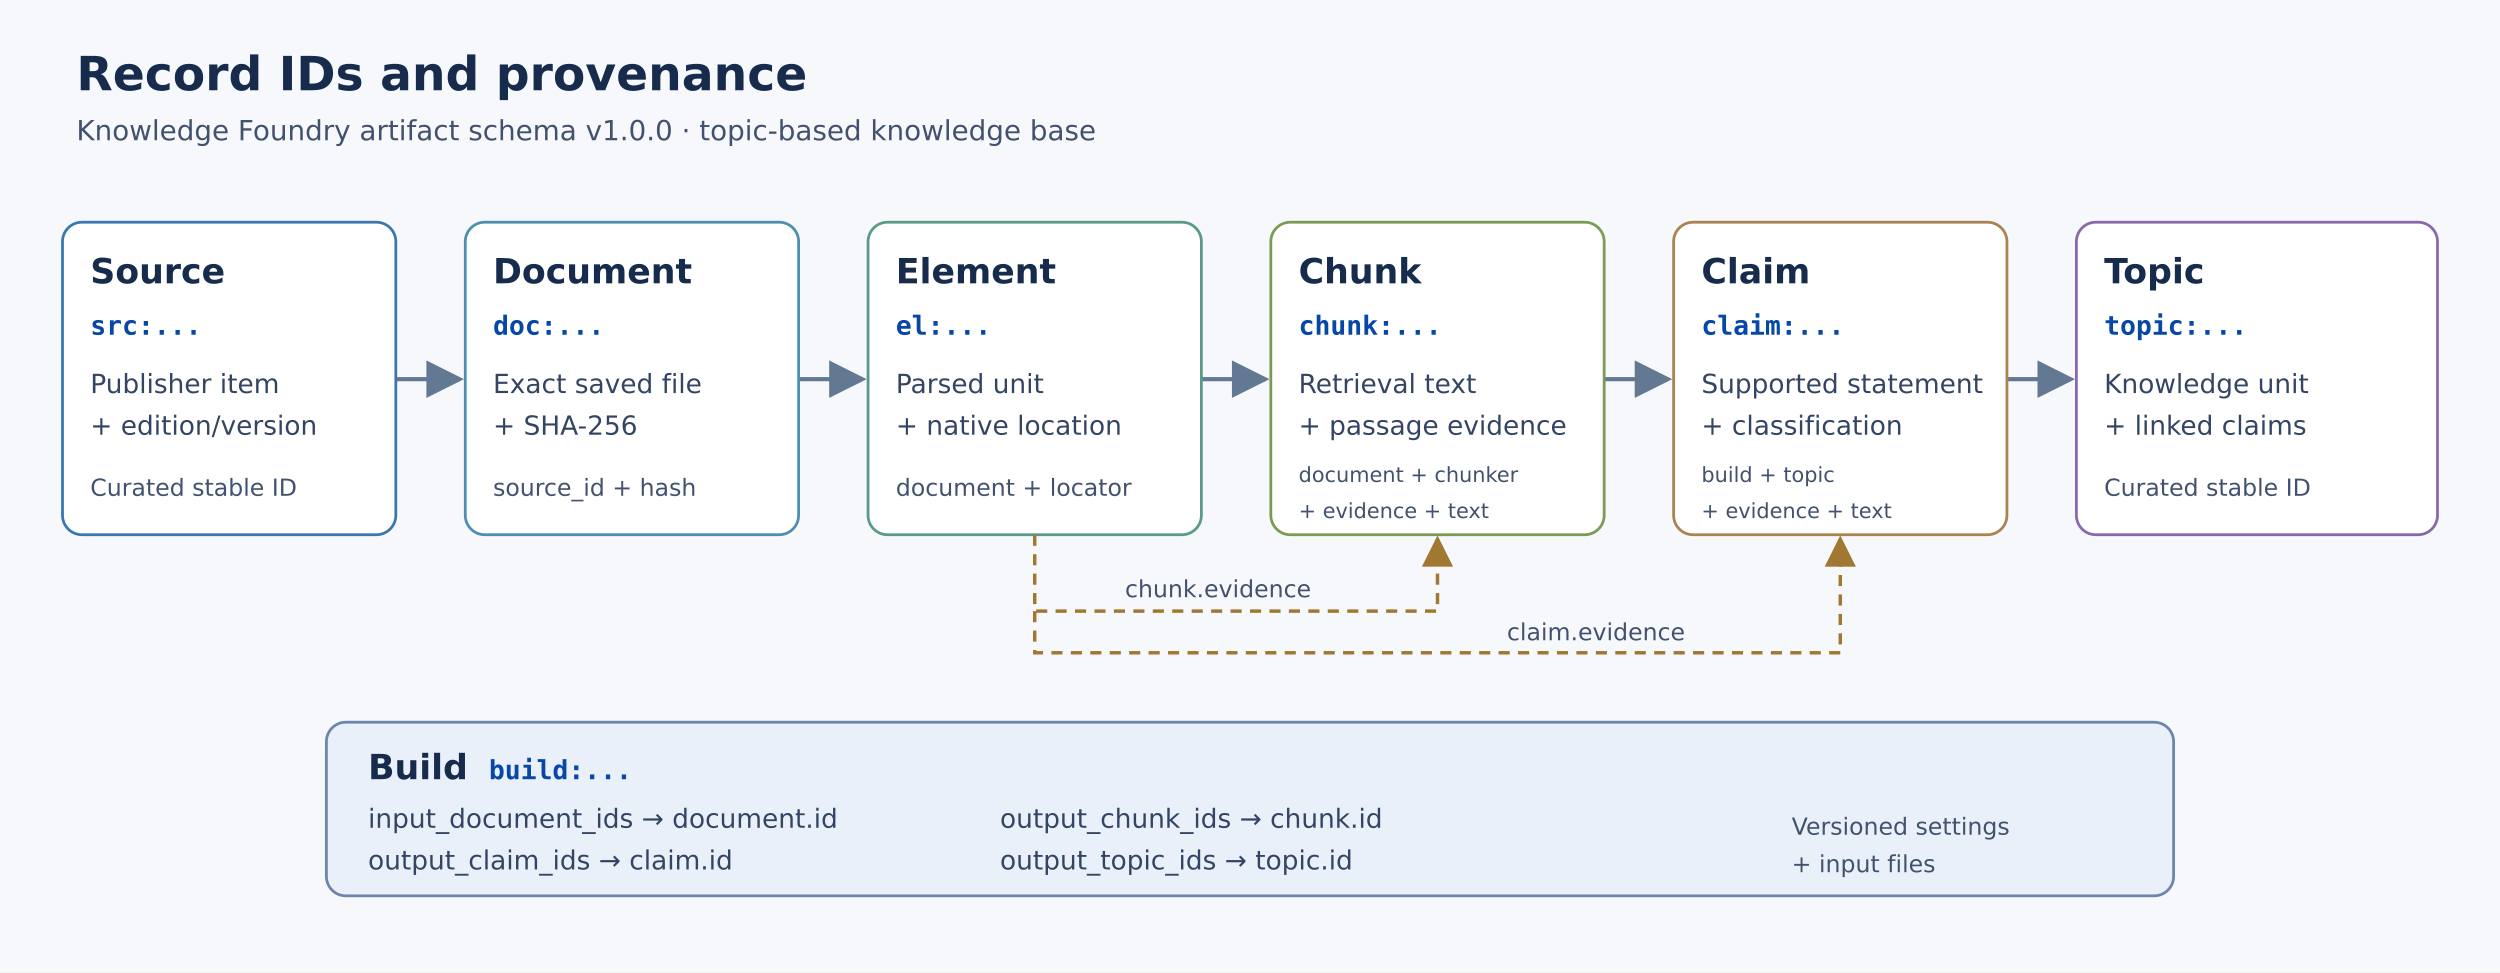
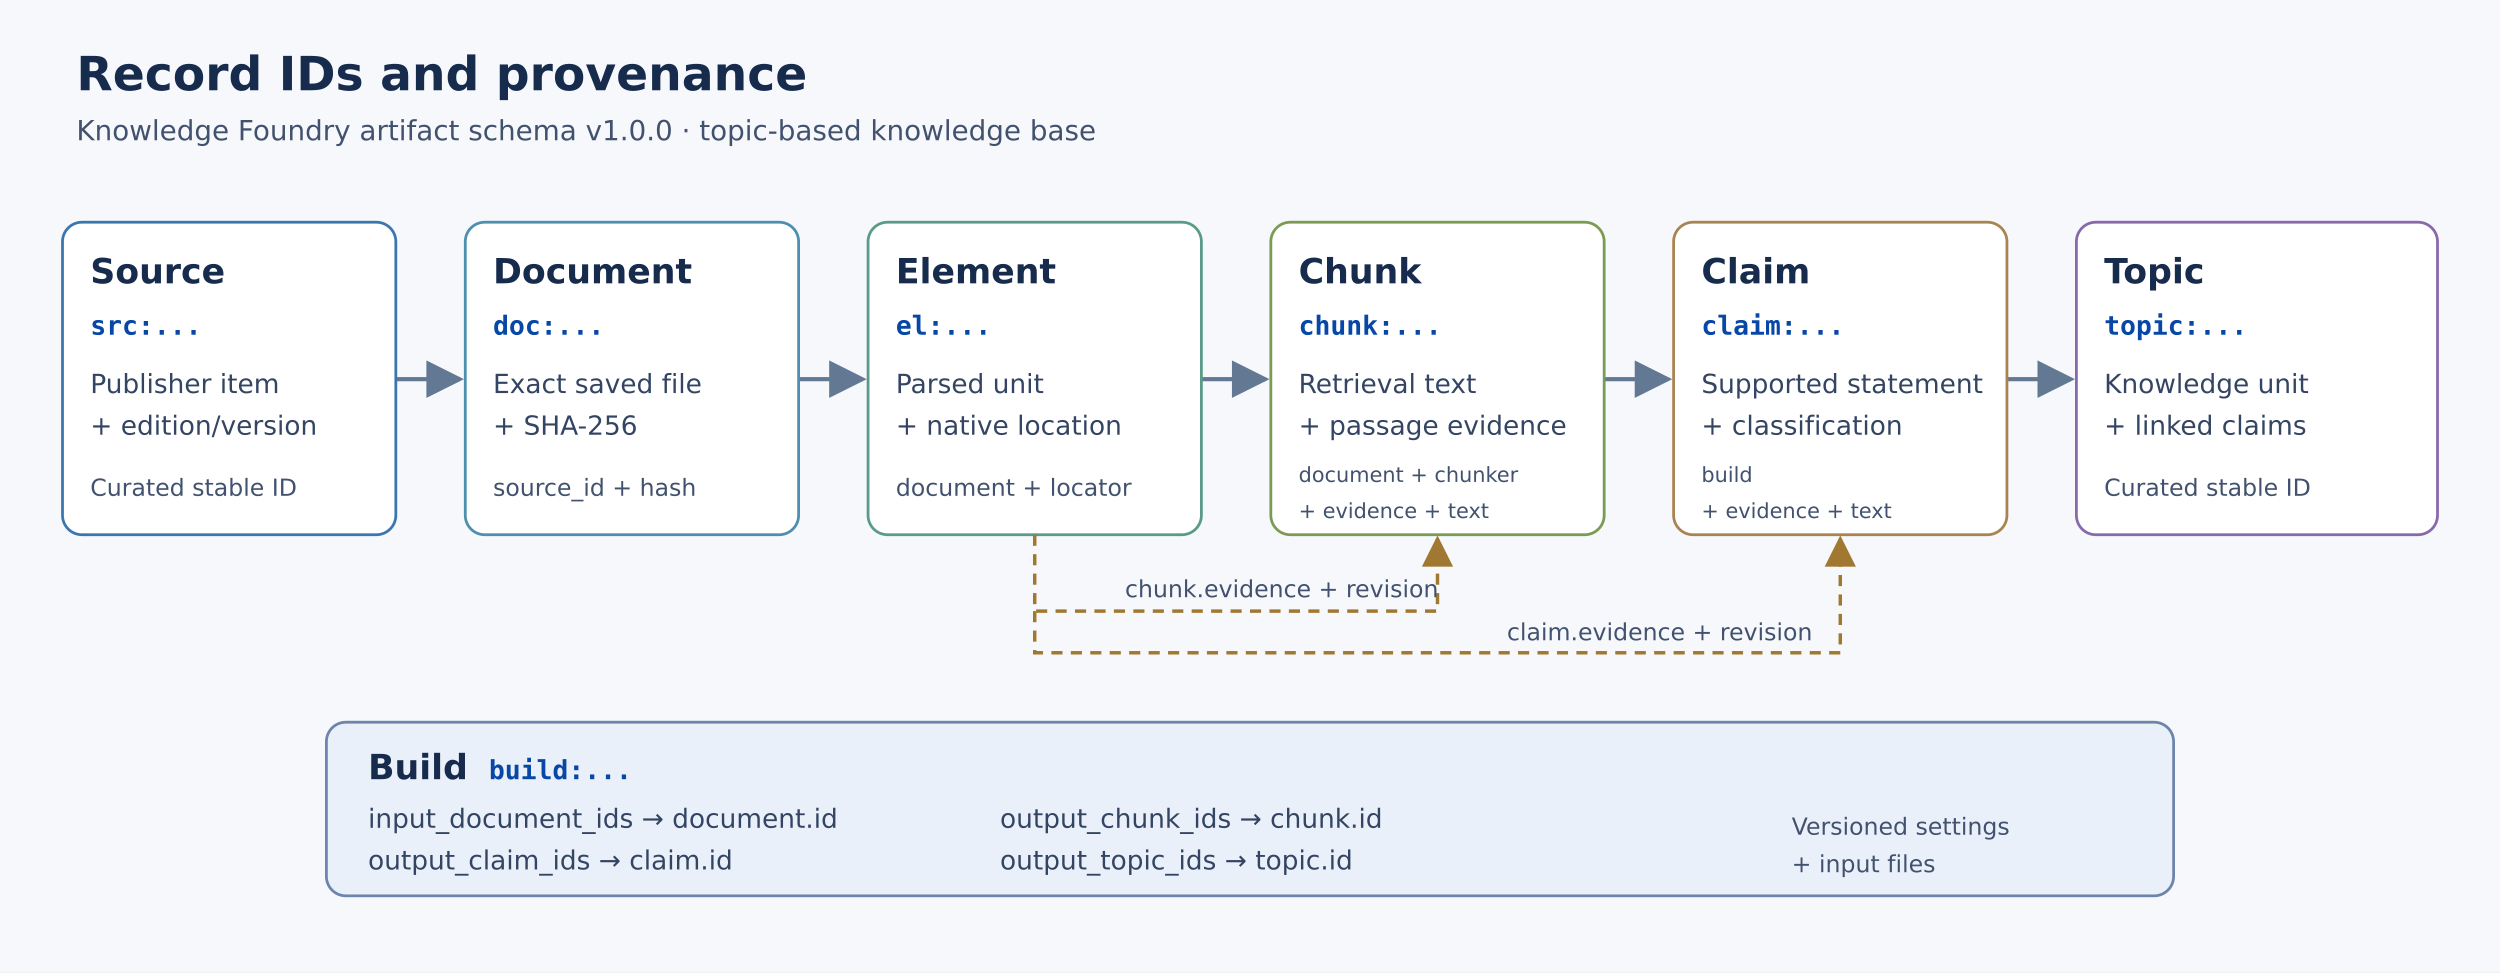
<svg xmlns="http://www.w3.org/2000/svg" width="1800" height="700" viewBox="0 0 1800 700" role="img" aria-labelledby="title description">
  <defs>
    <marker id="arrow" markerWidth="9" markerHeight="9" refX="8" refY="4.5" orient="auto">
      <path d="M0 0 L9 4.5 L0 9 Z" fill="#627893" />
    </marker>
    <marker id="arrow-gold" markerWidth="9" markerHeight="9" refX="8" refY="4.5" orient="auto">
      <path d="M0 0 L9 4.5 L0 9 Z" fill="#a17831" />
    </marker>
  </defs>
  <rect width="1800" height="700" fill="#f6f8fc" />
  <text x="55" y="65" font-family="DejaVu Sans" font-size="34" font-weight="700" fill="#172b4d">Record IDs and provenance</text>
  <text x="55" y="101" font-family="DejaVu Sans" font-size="20" fill="#42526e">Knowledge Foundry artifact schema v1.0.0 · topic-based knowledge base</text>
  <path d="M285 273 H331" fill="none" stroke="#627893" stroke-width="3" marker-end="url(#arrow)" />
  <path d="M575 273 H621" fill="none" stroke="#627893" stroke-width="3" marker-end="url(#arrow)" />
  <path d="M865 273 H911" fill="none" stroke="#627893" stroke-width="3" marker-end="url(#arrow)" />
  <path d="M1155 273 H1201" fill="none" stroke="#627893" stroke-width="3" marker-end="url(#arrow)" />
  <path d="M1445 273 H1491" fill="none" stroke="#627893" stroke-width="3" marker-end="url(#arrow)" />
  <rect x="45" y="160" width="240" height="225" rx="14" fill="#ffffff" stroke="#3a77ae" stroke-width="2" />
  <text x="65" y="204" font-family="DejaVu Sans" font-size="25" font-weight="700" fill="#172b4d">Source</text>
  <text x="65" y="241" font-family="DejaVu Sans Mono" font-size="19" font-weight="700" fill="#0747a6">src:...</text>
  <text x="65" y="283" font-family="DejaVu Sans" font-size="19" fill="#344563">Publisher item</text>
  <text x="65" y="313" font-family="DejaVu Sans" font-size="19" fill="#344563">+ edition/version</text>
  <text x="65" y="357" font-family="DejaVu Sans" font-size="17" fill="#42526e">Curated stable ID</text>
  <rect x="335" y="160" width="240" height="225" rx="14" fill="#ffffff" stroke="#4c8fae" stroke-width="2" />
  <text x="355" y="204" font-family="DejaVu Sans" font-size="25" font-weight="700" fill="#172b4d">Document</text>
  <text x="355" y="241" font-family="DejaVu Sans Mono" font-size="19" font-weight="700" fill="#0747a6">doc:...</text>
  <text x="355" y="283" font-family="DejaVu Sans" font-size="19" fill="#344563">Exact saved file</text>
  <text x="355" y="313" font-family="DejaVu Sans" font-size="19" fill="#344563">+ SHA-256</text>
  <text x="355" y="357" font-family="DejaVu Sans" font-size="17" fill="#42526e">source_id + hash</text>
  <rect x="625" y="160" width="240" height="225" rx="14" fill="#ffffff" stroke="#5a9b88" stroke-width="2" />
  <text x="645" y="204" font-family="DejaVu Sans" font-size="25" font-weight="700" fill="#172b4d">Element</text>
  <text x="645" y="241" font-family="DejaVu Sans Mono" font-size="19" font-weight="700" fill="#0747a6">el:...</text>
  <text x="645" y="283" font-family="DejaVu Sans" font-size="19" fill="#344563">Parsed unit</text>
  <text x="645" y="313" font-family="DejaVu Sans" font-size="19" fill="#344563">+ native location</text>
  <text x="645" y="357" font-family="DejaVu Sans" font-size="17" fill="#42526e">document + locator</text>
  <rect x="915" y="160" width="240" height="225" rx="14" fill="#ffffff" stroke="#7b9b53" stroke-width="2" />
  <text x="935" y="204" font-family="DejaVu Sans" font-size="25" font-weight="700" fill="#172b4d">Chunk</text>
  <text x="935" y="241" font-family="DejaVu Sans Mono" font-size="19" font-weight="700" fill="#0747a6">chunk:...</text>
  <text x="935" y="283" font-family="DejaVu Sans" font-size="19" fill="#344563">Retrieval text</text>
  <text x="935" y="313" font-family="DejaVu Sans" font-size="19" fill="#344563">+ passage evidence</text>
  <text x="935" y="347" font-family="DejaVu Sans" font-size="15" fill="#42526e">document + chunker</text>
  <text x="935" y="373" font-family="DejaVu Sans" font-size="15" fill="#42526e">+ evidence + text</text>
  <rect x="1205" y="160" width="240" height="225" rx="14" fill="#ffffff" stroke="#a98452" stroke-width="2" />
  <text x="1225" y="204" font-family="DejaVu Sans" font-size="25" font-weight="700" fill="#172b4d">Claim</text>
  <text x="1225" y="241" font-family="DejaVu Sans Mono" font-size="19" font-weight="700" fill="#0747a6">claim:...</text>
  <text x="1225" y="283" font-family="DejaVu Sans" font-size="19" fill="#344563">Supported statement</text>
  <text x="1225" y="313" font-family="DejaVu Sans" font-size="19" fill="#344563">+ classification</text>
-   <text x="1225" y="347" font-family="DejaVu Sans" font-size="15" fill="#42526e">build + topic</text>
+   <text x="1225" y="347" font-family="DejaVu Sans" font-size="15" fill="#42526e">build</text>
  <text x="1225" y="373" font-family="DejaVu Sans" font-size="15" fill="#42526e">+ evidence + text</text>
  <rect x="1495" y="160" width="260" height="225" rx="14" fill="#ffffff" stroke="#8869aa" stroke-width="2" />
  <text x="1515" y="204" font-family="DejaVu Sans" font-size="25" font-weight="700" fill="#172b4d">Topic</text>
  <text x="1515" y="241" font-family="DejaVu Sans Mono" font-size="19" font-weight="700" fill="#0747a6">topic:...</text>
  <text x="1515" y="283" font-family="DejaVu Sans" font-size="19" fill="#344563">Knowledge unit</text>
  <text x="1515" y="313" font-family="DejaVu Sans" font-size="19" fill="#344563">+ linked claims</text>
  <text x="1515" y="357" font-family="DejaVu Sans" font-size="17" fill="#42526e">Curated stable ID</text>
  <path d="M745 385 V440 H1035 V388" fill="none" stroke="#a17831" stroke-width="2.5" stroke-dasharray="8 6" marker-end="url(#arrow-gold)" />
  <path d="M745 440 V470 H1325 V388" fill="none" stroke="#a17831" stroke-width="2.5" stroke-dasharray="8 6" marker-end="url(#arrow-gold)" />
-   <text x="810" y="430" font-family="DejaVu Sans" font-size="17" fill="#42526e">chunk.evidence</text>
-   <text x="1085" y="461" font-family="DejaVu Sans" font-size="17" fill="#42526e">claim.evidence</text>
+   <text x="810" y="430" font-family="DejaVu Sans" font-size="17" fill="#42526e">chunk.evidence + revision</text>
+   <text x="1085" y="461" font-family="DejaVu Sans" font-size="17" fill="#42526e">claim.evidence + revision</text>
  <rect x="235" y="520" width="1330" height="125" rx="14" fill="#eaf0fa" stroke="#6d85ab" stroke-width="2" />
  <text x="265" y="561" font-family="DejaVu Sans" font-size="25" font-weight="700" fill="#172b4d">Build</text>
  <text x="352" y="561" font-family="DejaVu Sans Mono" font-size="19" font-weight="700" fill="#0747a6">build:...</text>
  <text x="265" y="596" font-family="DejaVu Sans" font-size="19" fill="#344563">input_document_ids → document.id</text>
  <text x="720" y="596" font-family="DejaVu Sans" font-size="19" fill="#344563">output_chunk_ids → chunk.id</text>
  <text x="265" y="626" font-family="DejaVu Sans" font-size="19" fill="#344563">output_claim_ids → claim.id</text>
  <text x="720" y="626" font-family="DejaVu Sans" font-size="19" fill="#344563">output_topic_ids → topic.id</text>
  <text x="1290" y="601" font-family="DejaVu Sans" font-size="17" fill="#42526e">Versioned settings</text>
  <text x="1290" y="628" font-family="DejaVu Sans" font-size="17" fill="#42526e">+ input files</text>
</svg>
